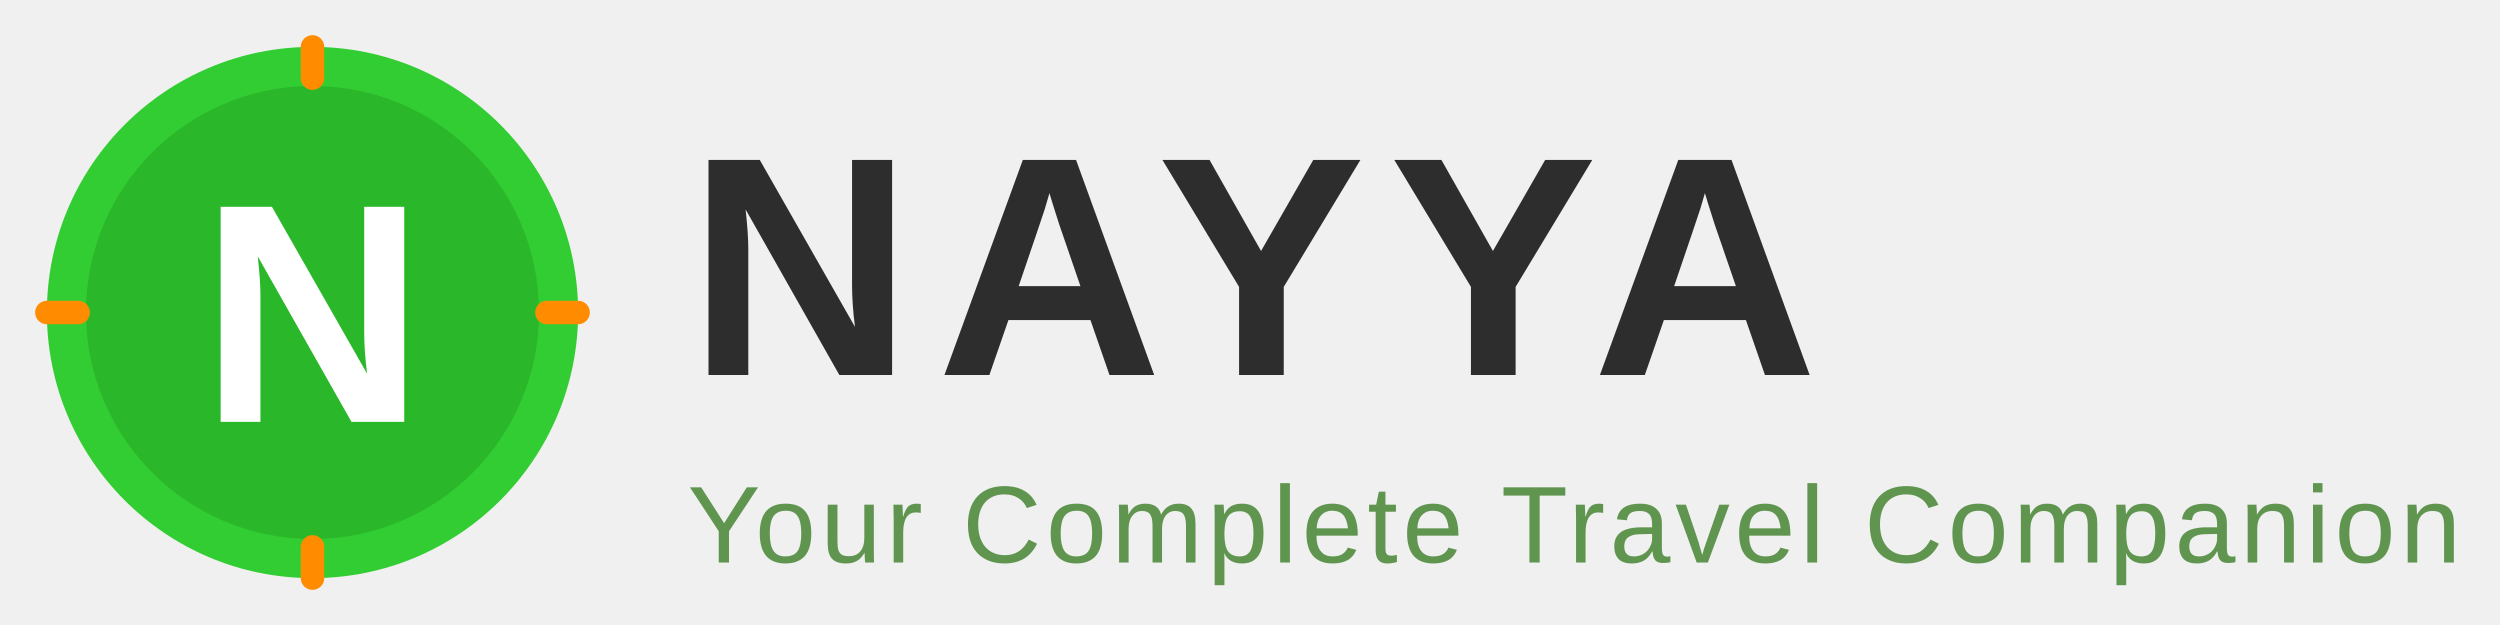
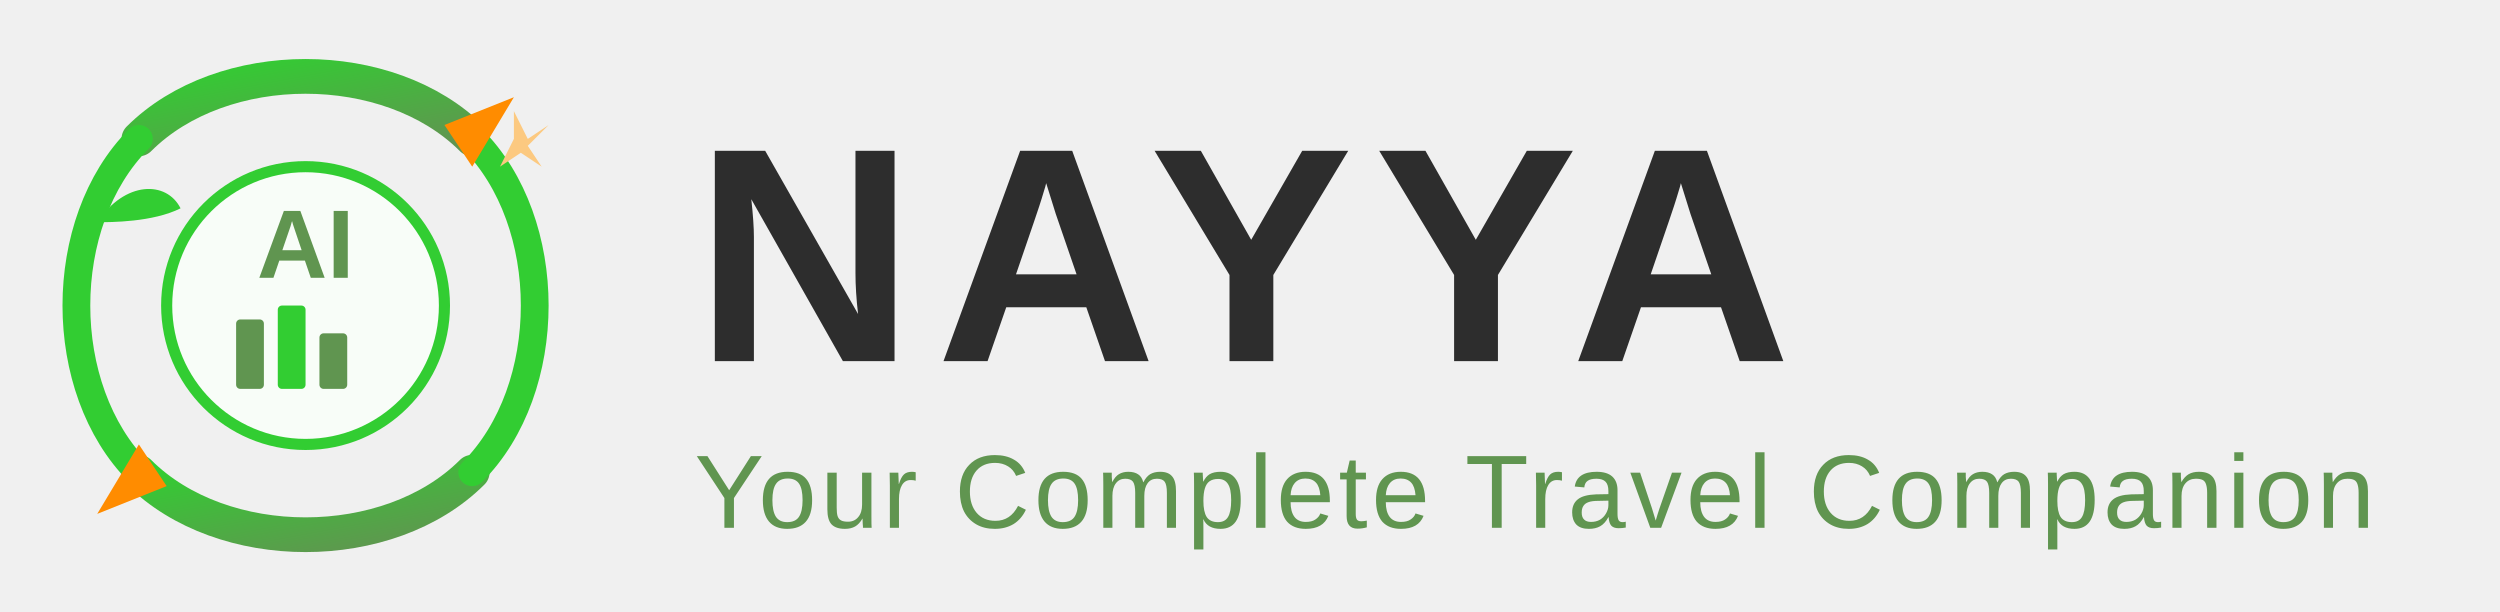
- <svg xmlns="http://www.w3.org/2000/svg" viewBox="0 0 160 40" fill="none">
-   <circle cx="20" cy="20" r="17" fill="#32CD32" />
-   <circle cx="20" cy="20" r="14.5" fill="#2AB82A" />
-   <text x="20" y="27" font-family="Arial, sans-serif" font-weight="bold" font-size="20" fill="white" text-anchor="middle">N</text>
-   <path d="M5 20 L3 20 M37 20 L35 20 M20 3 L20 5 M20 35 L20 37" stroke="#FF8C00" stroke-width="1.5" stroke-linecap="round" />
-   <text x="44" y="24" font-family="Arial, sans-serif" font-weight="bold" font-size="20" fill="#2D2D2D" letter-spacing="1.5">NAYYA</text>
-   <text x="44" y="36" font-family="Arial, sans-serif" font-size="7" fill="#609550" letter-spacing="0.3">Your Complete Travel Companion</text>
+ <svg xmlns="http://www.w3.org/2000/svg" viewBox="0 0 180 44" fill="none">
+   <defs>
+     <linearGradient id="hGreen" x1="0%" y1="0%" x2="100%" y2="100%">
+       <stop offset="0%" stop-color="#32CD32" />
+       <stop offset="100%" stop-color="#609550" />
+     </linearGradient>
+     <linearGradient id="hOrange" x1="0%" y1="0%" x2="100%" y2="100%">
+       <stop offset="0%" stop-color="#FF8C00" />
+       <stop offset="100%" stop-color="#FCC980" />
+     </linearGradient>
+   </defs>
+   <path d="M10 10 C16 4 28 4 34 10" stroke="url(#hGreen)" stroke-width="2.5" fill="none" stroke-linecap="round" />
+   <path d="M34 34 C28 40 16 40 10 34" stroke="url(#hGreen)" stroke-width="2.5" fill="none" stroke-linecap="round" />
+   <path d="M10 10 C4 16 4 28 10 34" stroke="#32CD32" stroke-width="2" fill="none" stroke-linecap="round" />
+   <path d="M34 10 C40 16 40 28 34 34" stroke="#32CD32" stroke-width="2" fill="none" stroke-linecap="round" />
+   <path d="M32 9 L37 7 L34 12Z" fill="#FF8C00" />
+   <path d="M12 35 L7 37 L10 32Z" fill="#FF8C00" />
+   <circle cx="22" cy="22" r="10" fill="#f8fdf8" stroke="#32CD32" stroke-width="0.8" />
+   <text x="22" y="20" font-family="Arial, sans-serif" font-weight="bold" font-size="7" fill="#609550" text-anchor="middle">AI</text>
+   <rect x="17" y="23" width="2" height="5" fill="#609550" rx="0.3" />
+   <rect x="20" y="22" width="2" height="6" fill="#32CD32" rx="0.3" />
+   <rect x="23" y="24" width="2" height="4" fill="#609550" rx="0.3" />
+   <path d="M7 16 C9 13 12 13 13 15 C11 16 8 16 7 16Z" fill="#32CD32" />
+   <path d="M37 8 L38 10 L39.5 9 L38 10.5 L39 12 L37.5 11 L36 12 L37 10Z" fill="#FCC980" />
+   <text x="50" y="26" font-family="Arial, sans-serif" font-weight="800" font-size="22" fill="#2D2D2D" letter-spacing="1.5">NAYYA</text>
+   <text x="50" y="38" font-family="Arial, sans-serif" font-weight="400" font-size="7.5" fill="#609550" letter-spacing="0.3">Your Complete Travel Companion</text>
</svg>
